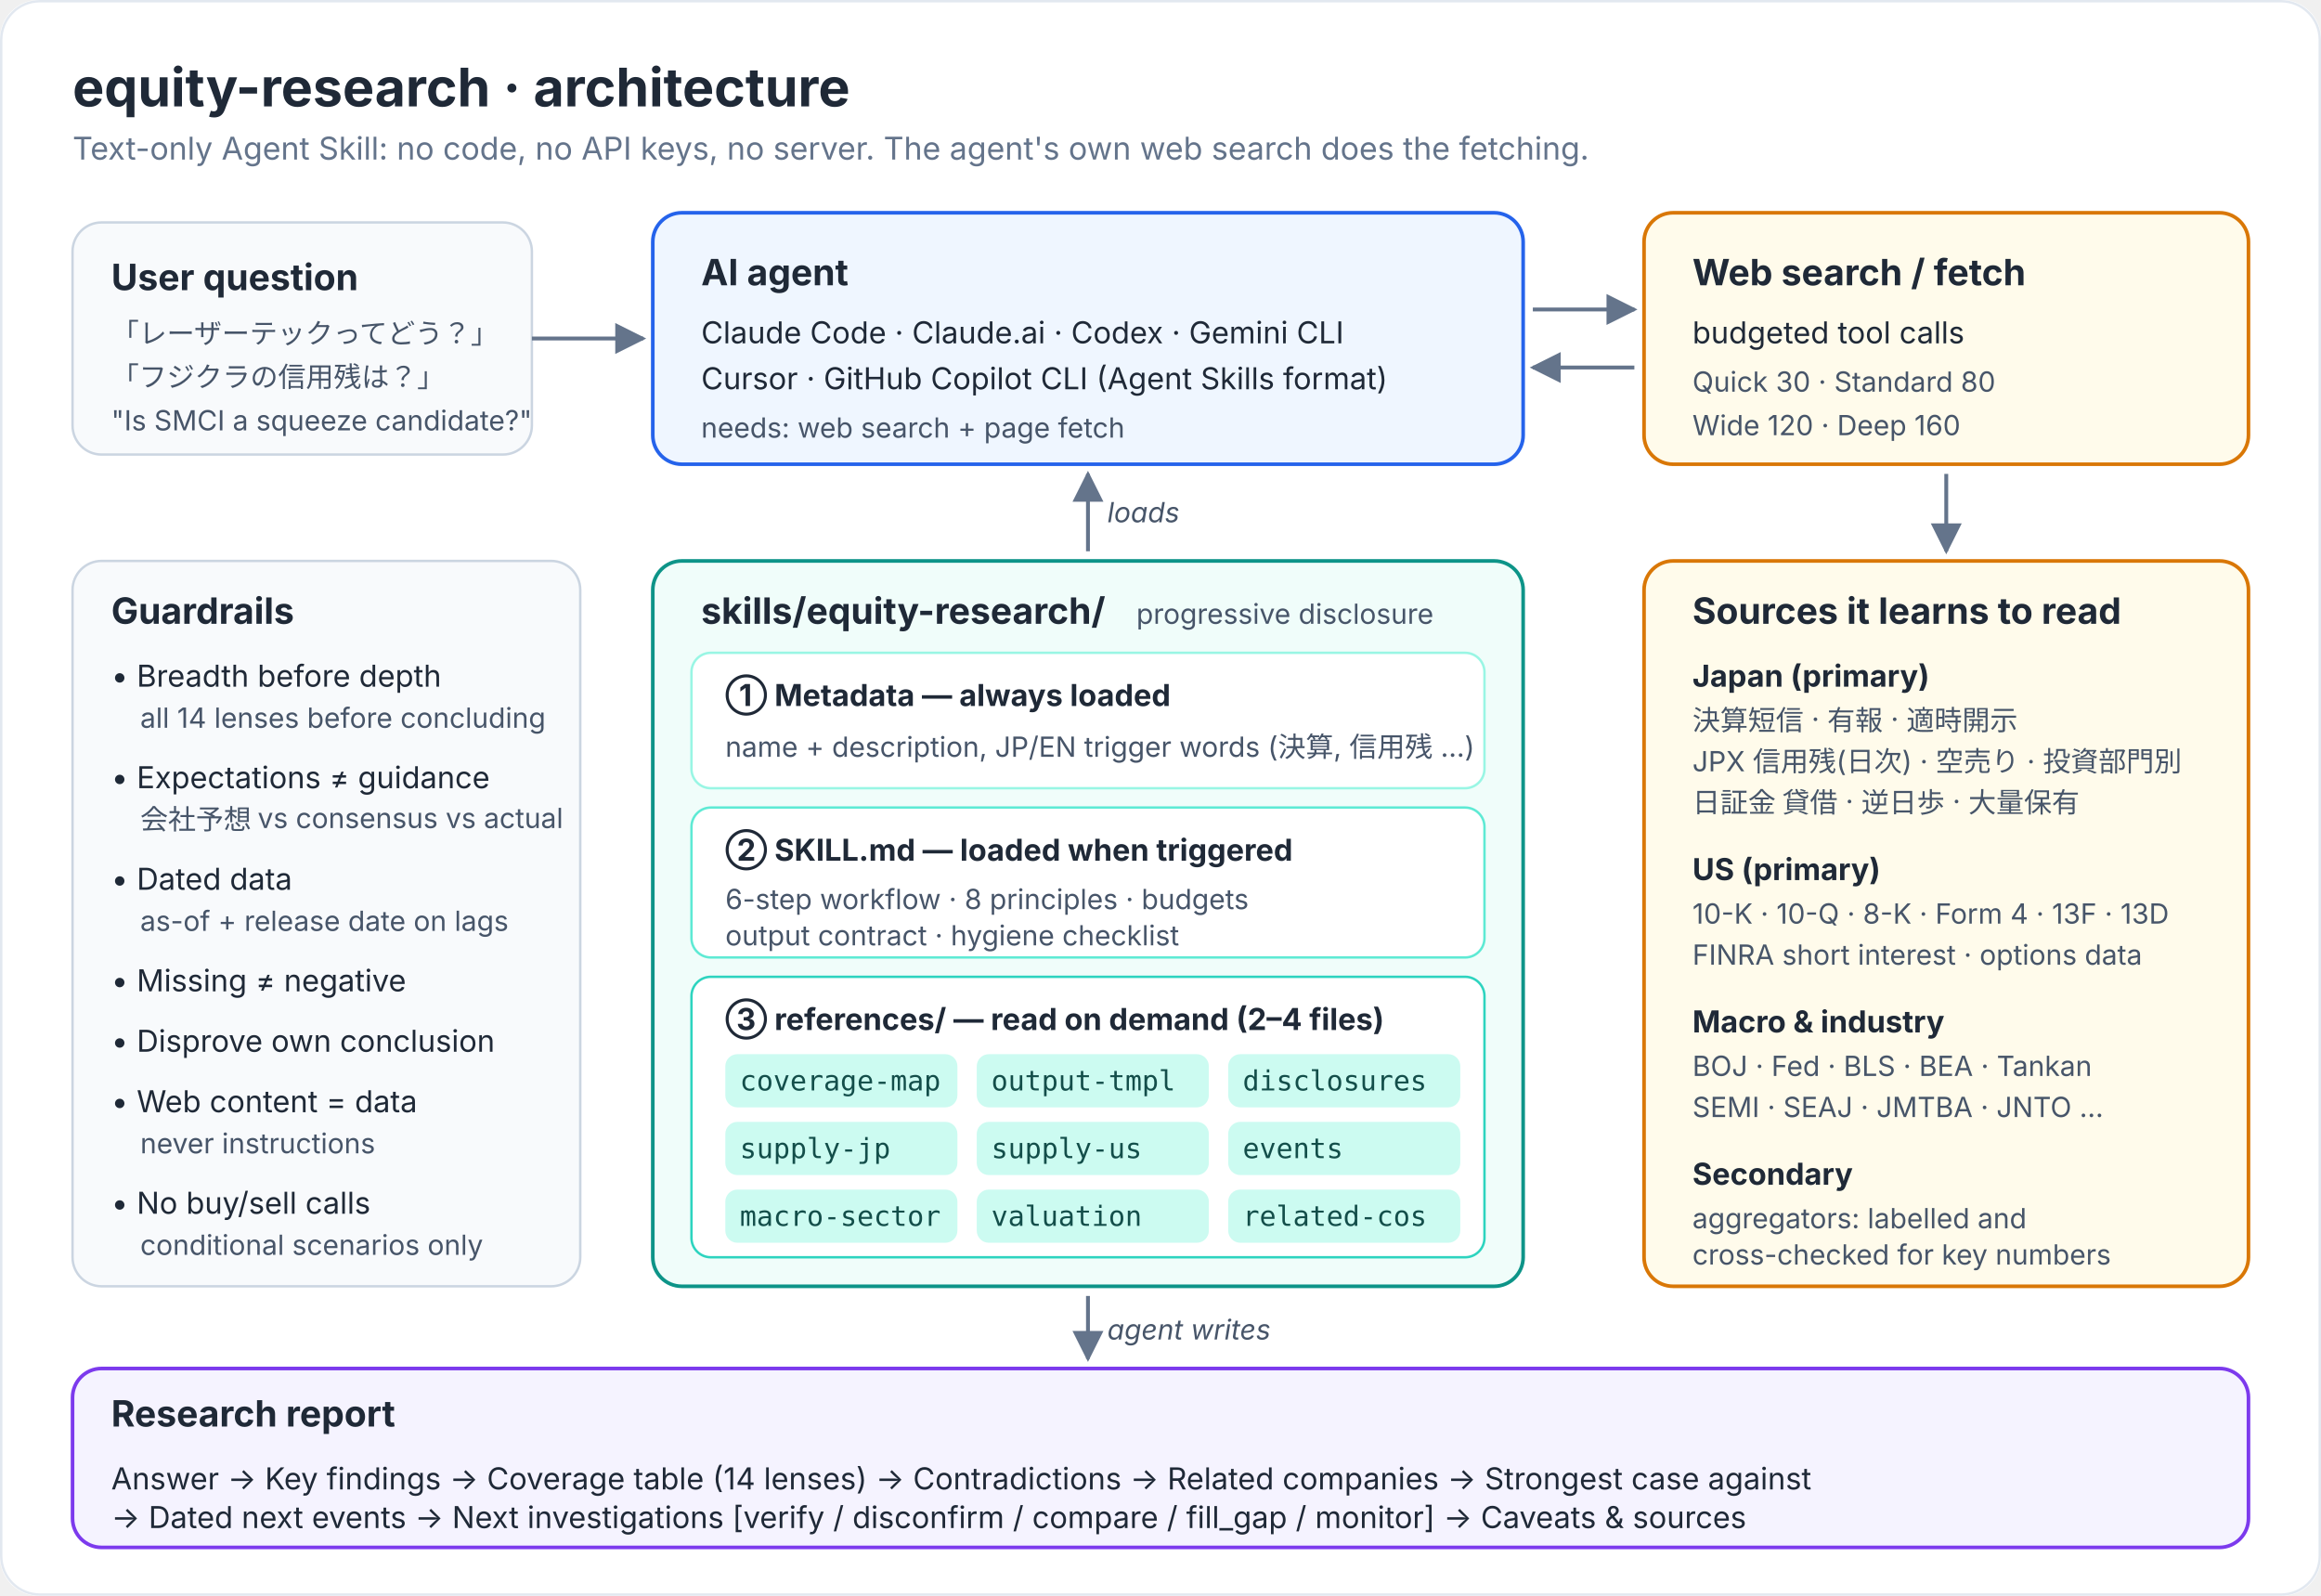
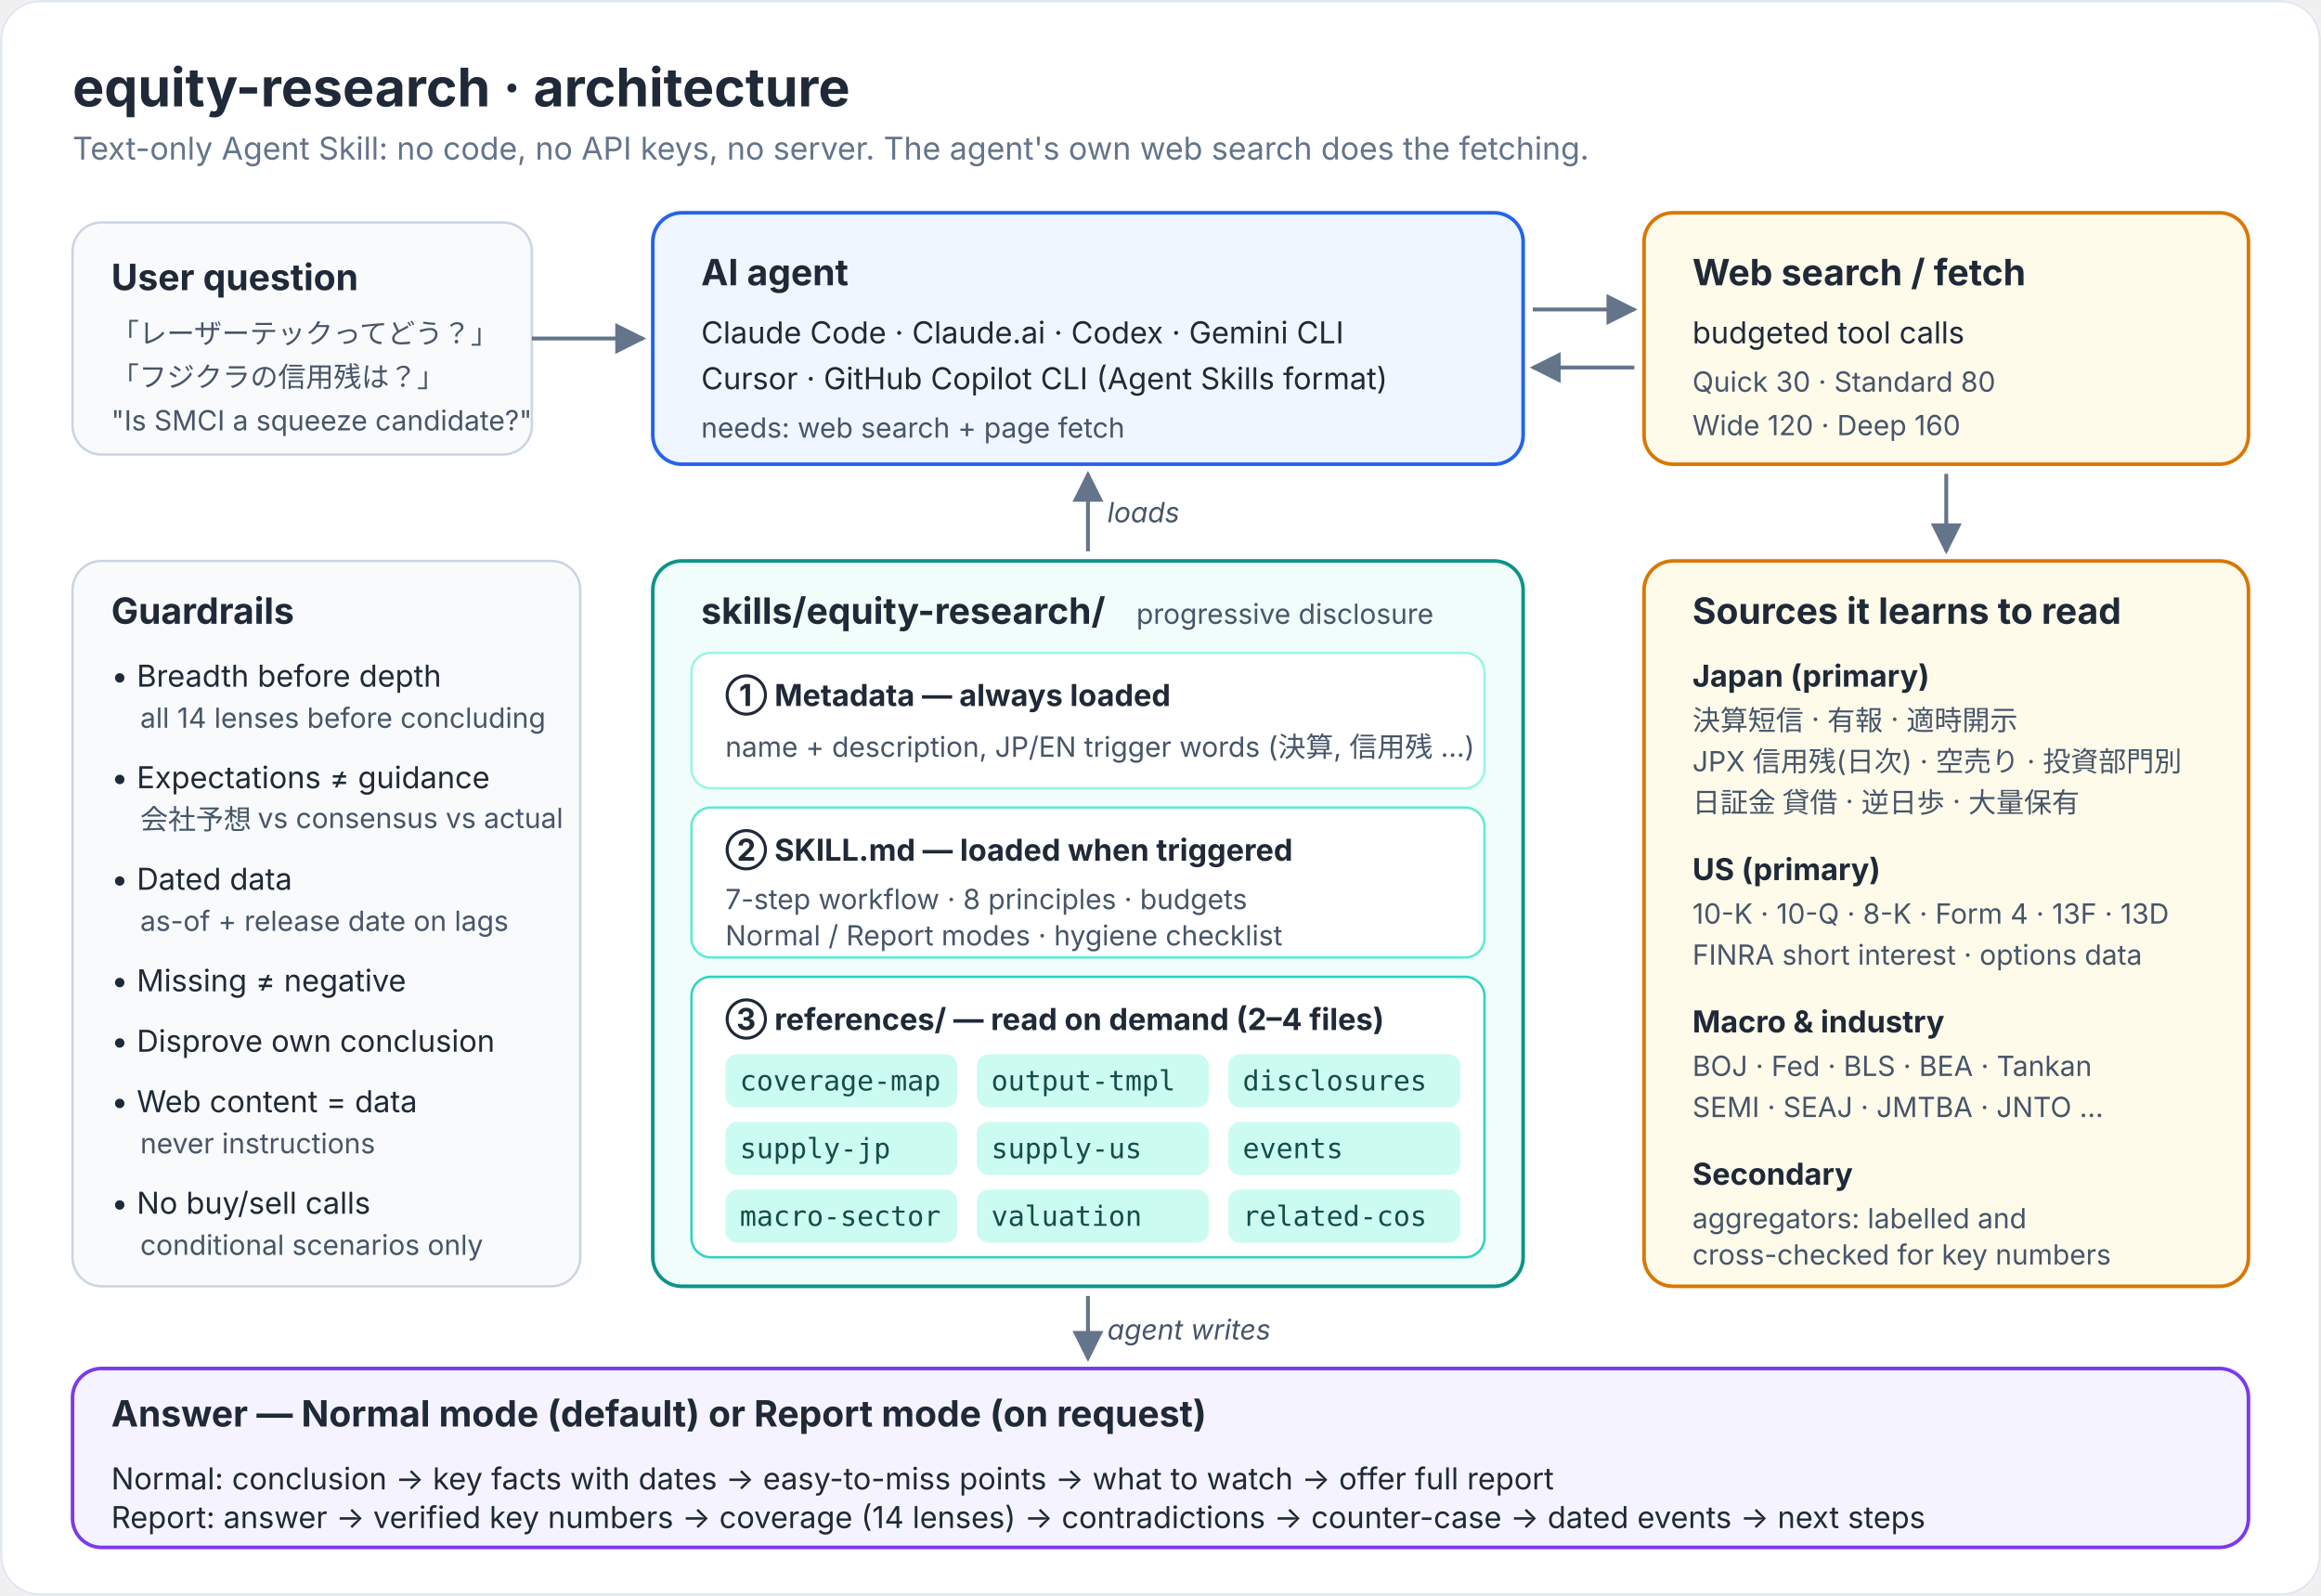
<svg xmlns="http://www.w3.org/2000/svg" viewBox="0 0 960 660" width="960" height="660" role="img" aria-labelledby="title desc">
  <defs>
    <marker id="arrow" viewBox="0 0 10 10" refX="9" refY="5" markerWidth="8" markerHeight="8" orient="auto-start-reverse">
      <path d="M0,0 L10,5 L0,10 z" fill="#64748b" />
    </marker>
    <style>
      .t { font-family: Inter, -apple-system, "Segoe UI", Helvetica, Arial, "Noto Sans JP", "Noto Sans CJK JP", "Hiragino Sans", "Yu Gothic", Meiryo, sans-serif; fill: #1f2937; }
      .h1 { font-size: 22px; font-weight: 700; }
      .sub { font-size: 13px; fill: #64748b; }
      .bt { font-size: 15px; font-weight: 700; }
      .b { font-size: 12.5px; }
      .s { font-size: 11.5px; fill: #475569; }
      .chip { font-size: 11.5px; font-family: ui-monospace, SFMono-Regular, Menlo, Consolas, monospace; fill: #134e4a; }
      .lbl { font-size: 11.5px; fill: #475569; font-style: italic; }
      .line { stroke: #64748b; stroke-width: 1.6; fill: none; }
    </style>
  </defs>
  <rect x="0" y="0" width="960" height="660" rx="16" fill="#ffffff" />
  <rect x="0.5" y="0.5" width="959" height="659" rx="16" fill="none" stroke="#e2e8f0" />
  <text class="t h1" x="30" y="44">equity-research · architecture</text>
  <text class="t sub" x="30" y="66">Text-only Agent Skill: no code, no API keys, no server. The agent's own web search does the fetching.</text>
  <rect x="30" y="92" width="190" height="96" rx="12" fill="#f8fafc" stroke="#cbd5e1" />
  <text class="t bt" x="46" y="120">User question</text>
  <text class="t s" x="46" y="142">「レーザーテックってどう？」</text>
  <text class="t s" x="46" y="160">「フジクラの信用残は？」</text>
  <text class="t s" x="46" y="178">"Is SMCI a squeeze candidate?"</text>
  <rect x="270" y="88" width="360" height="104" rx="12" fill="#eff6ff" stroke="#2563eb" stroke-width="1.5" />
  <text class="t bt" x="290" y="118" fill="#1e3a8a">AI agent</text>
  <text class="t b" x="290" y="142">Claude Code · Claude.ai · Codex · Gemini CLI</text>
  <text class="t b" x="290" y="161">Cursor · GitHub Copilot CLI (Agent Skills format)</text>
  <text class="t s" x="290" y="181">needs: web search + page fetch</text>
  <rect x="680" y="88" width="250" height="104" rx="12" fill="#fffbeb" stroke="#d97706" stroke-width="1.5" />
  <text class="t bt" x="700" y="118" fill="#92400e">Web search / fetch</text>
  <text class="t b" x="700" y="142">budgeted tool calls</text>
  <text class="t s" x="700" y="162">Quick 30 · Standard 80</text>
  <text class="t s" x="700" y="180">Wide 120 · Deep 160</text>
  <path class="line" d="M220 140 L266 140" marker-end="url(#arrow)" />
  <path class="line" d="M634 128 L676 128" marker-end="url(#arrow)" />
  <path class="line" d="M676 152 L634 152" marker-end="url(#arrow)" />
  <rect x="270" y="232" width="360" height="300" rx="12" fill="#f0fdfa" stroke="#0d9488" stroke-width="1.5" />
  <text class="t bt" x="290" y="258" fill="#134e4a">skills/equity-research/</text>
  <text class="t s" x="470" y="258">progressive disclosure</text>
  <rect x="286" y="270" width="328" height="56" rx="8" fill="#ffffff" stroke="#99f6e4" />
  <text class="t b" x="300" y="292" font-weight="700">① Metadata — always loaded</text>
  <text class="t s" x="300" y="313">name + description, JP/EN trigger words (決算, 信用残 …)</text>
  <rect x="286" y="334" width="328" height="62" rx="8" fill="#ffffff" stroke="#5eead4" />
  <text class="t b" x="300" y="356" font-weight="700">② SKILL.md — loaded when triggered</text>
-   <text class="t s" x="300" y="376">6-step workflow · 8 principles · budgets</text>
-   <text class="t s" x="300" y="391">output contract · hygiene checklist</text>
+   <text class="t s" x="300" y="376">7-step workflow · 8 principles · budgets</text>
+   <text class="t s" x="300" y="391">Normal / Report modes · hygiene checklist</text>
  <rect x="286" y="404" width="328" height="116" rx="8" fill="#ffffff" stroke="#2dd4bf" />
  <text class="t b" x="300" y="426" font-weight="700">③ references/ — read on demand (2–4 files)</text>
  <g>
    <rect x="300" y="436" width="96" height="22" rx="5" fill="#ccfbf1" />
    <text class="chip" x="306" y="451">coverage-map</text>
    <rect x="404" y="436" width="96" height="22" rx="5" fill="#ccfbf1" />
    <text class="chip" x="410" y="451">output-tmpl</text>
    <rect x="508" y="436" width="96" height="22" rx="5" fill="#ccfbf1" />
    <text class="chip" x="514" y="451">disclosures</text>
    <rect x="300" y="464" width="96" height="22" rx="5" fill="#ccfbf1" />
    <text class="chip" x="306" y="479">supply-jp</text>
    <rect x="404" y="464" width="96" height="22" rx="5" fill="#ccfbf1" />
    <text class="chip" x="410" y="479">supply-us</text>
    <rect x="508" y="464" width="96" height="22" rx="5" fill="#ccfbf1" />
    <text class="chip" x="514" y="479">events</text>
    <rect x="300" y="492" width="96" height="22" rx="5" fill="#ccfbf1" />
    <text class="chip" x="306" y="507">macro-sector</text>
    <rect x="404" y="492" width="96" height="22" rx="5" fill="#ccfbf1" />
    <text class="chip" x="410" y="507">valuation</text>
    <rect x="508" y="492" width="96" height="22" rx="5" fill="#ccfbf1" />
    <text class="chip" x="514" y="507">related-cos</text>
  </g>
  <path class="line" d="M450 228 L450 196" marker-end="url(#arrow)" />
  <text class="t lbl" x="458" y="216">loads</text>
  <rect x="30" y="232" width="210" height="300" rx="12" fill="#f8fafc" stroke="#cbd5e1" />
  <text class="t bt" x="46" y="258">Guardrails</text>
  <text class="t b" x="46" y="284">• Breadth before depth</text>
  <text class="t s" x="58" y="301">all 14 lenses before concluding</text>
  <text class="t b" x="46" y="326">• Expectations ≠ guidance</text>
  <text class="t s" x="58" y="343">会社予想 vs consensus vs actual</text>
  <text class="t b" x="46" y="368">• Dated data</text>
  <text class="t s" x="58" y="385">as-of + release date on lags</text>
  <text class="t b" x="46" y="410">• Missing ≠ negative</text>
  <text class="t b" x="46" y="435">• Disprove own conclusion</text>
  <text class="t b" x="46" y="460">• Web content = data</text>
  <text class="t s" x="58" y="477">never instructions</text>
  <text class="t b" x="46" y="502">• No buy/sell calls</text>
  <text class="t s" x="58" y="519">conditional scenarios only</text>
  <rect x="680" y="232" width="250" height="300" rx="12" fill="#fffbeb" stroke="#d97706" stroke-width="1.5" />
  <text class="t bt" x="700" y="258" fill="#92400e">Sources it learns to read</text>
  <text class="t b" x="700" y="284" font-weight="700">Japan (primary)</text>
  <text class="t s" x="700" y="302">決算短信 · 有報 · 適時開示</text>
  <text class="t s" x="700" y="319">JPX 信用残(日次) · 空売り · 投資部門別</text>
  <text class="t s" x="700" y="336">日証金 貸借 · 逆日歩 · 大量保有</text>
  <text class="t b" x="700" y="364" font-weight="700">US (primary)</text>
  <text class="t s" x="700" y="382">10-K · 10-Q · 8-K · Form 4 · 13F · 13D</text>
  <text class="t s" x="700" y="399">FINRA short interest · options data</text>
  <text class="t b" x="700" y="427" font-weight="700">Macro &amp; industry</text>
  <text class="t s" x="700" y="445">BOJ · Fed · BLS · BEA · Tankan</text>
  <text class="t s" x="700" y="462">SEMI · SEAJ · JMTBA · JNTO …</text>
  <text class="t b" x="700" y="490" font-weight="700">Secondary</text>
  <text class="t s" x="700" y="508">aggregators: labelled and</text>
  <text class="t s" x="700" y="523">cross-checked for key numbers</text>
  <path class="line" d="M805 196 L805 228" marker-end="url(#arrow)" />
  <path class="line" d="M450 536 L450 562" marker-end="url(#arrow)" />
  <text class="t lbl" x="458" y="554">agent writes</text>
  <rect x="30" y="566" width="900" height="74" rx="12" fill="#f5f3ff" stroke="#7c3aed" stroke-width="1.5" />
-   <text class="t bt" x="46" y="590" fill="#4c1d95">Research report</text>
-   <text class="t b" x="46" y="616">Answer → Key findings → Coverage table (14 lenses) → Contradictions → Related companies → Strongest case against</text>
-   <text class="t b" x="46" y="632">→ Dated next events → Next investigations [verify / disconfirm / compare / fill_gap / monitor] → Caveats &amp; sources</text>
+   <text class="t bt" x="46" y="590" fill="#4c1d95">Answer — Normal mode (default) or Report mode (on request)</text>
+   <text class="t b" x="46" y="616">Normal: conclusion → key facts with dates → easy-to-miss points → what to watch → offer full report</text>
+   <text class="t b" x="46" y="632">Report: answer → verified key numbers → coverage (14 lenses) → contradictions → counter-case → dated events → next steps</text>
</svg>
